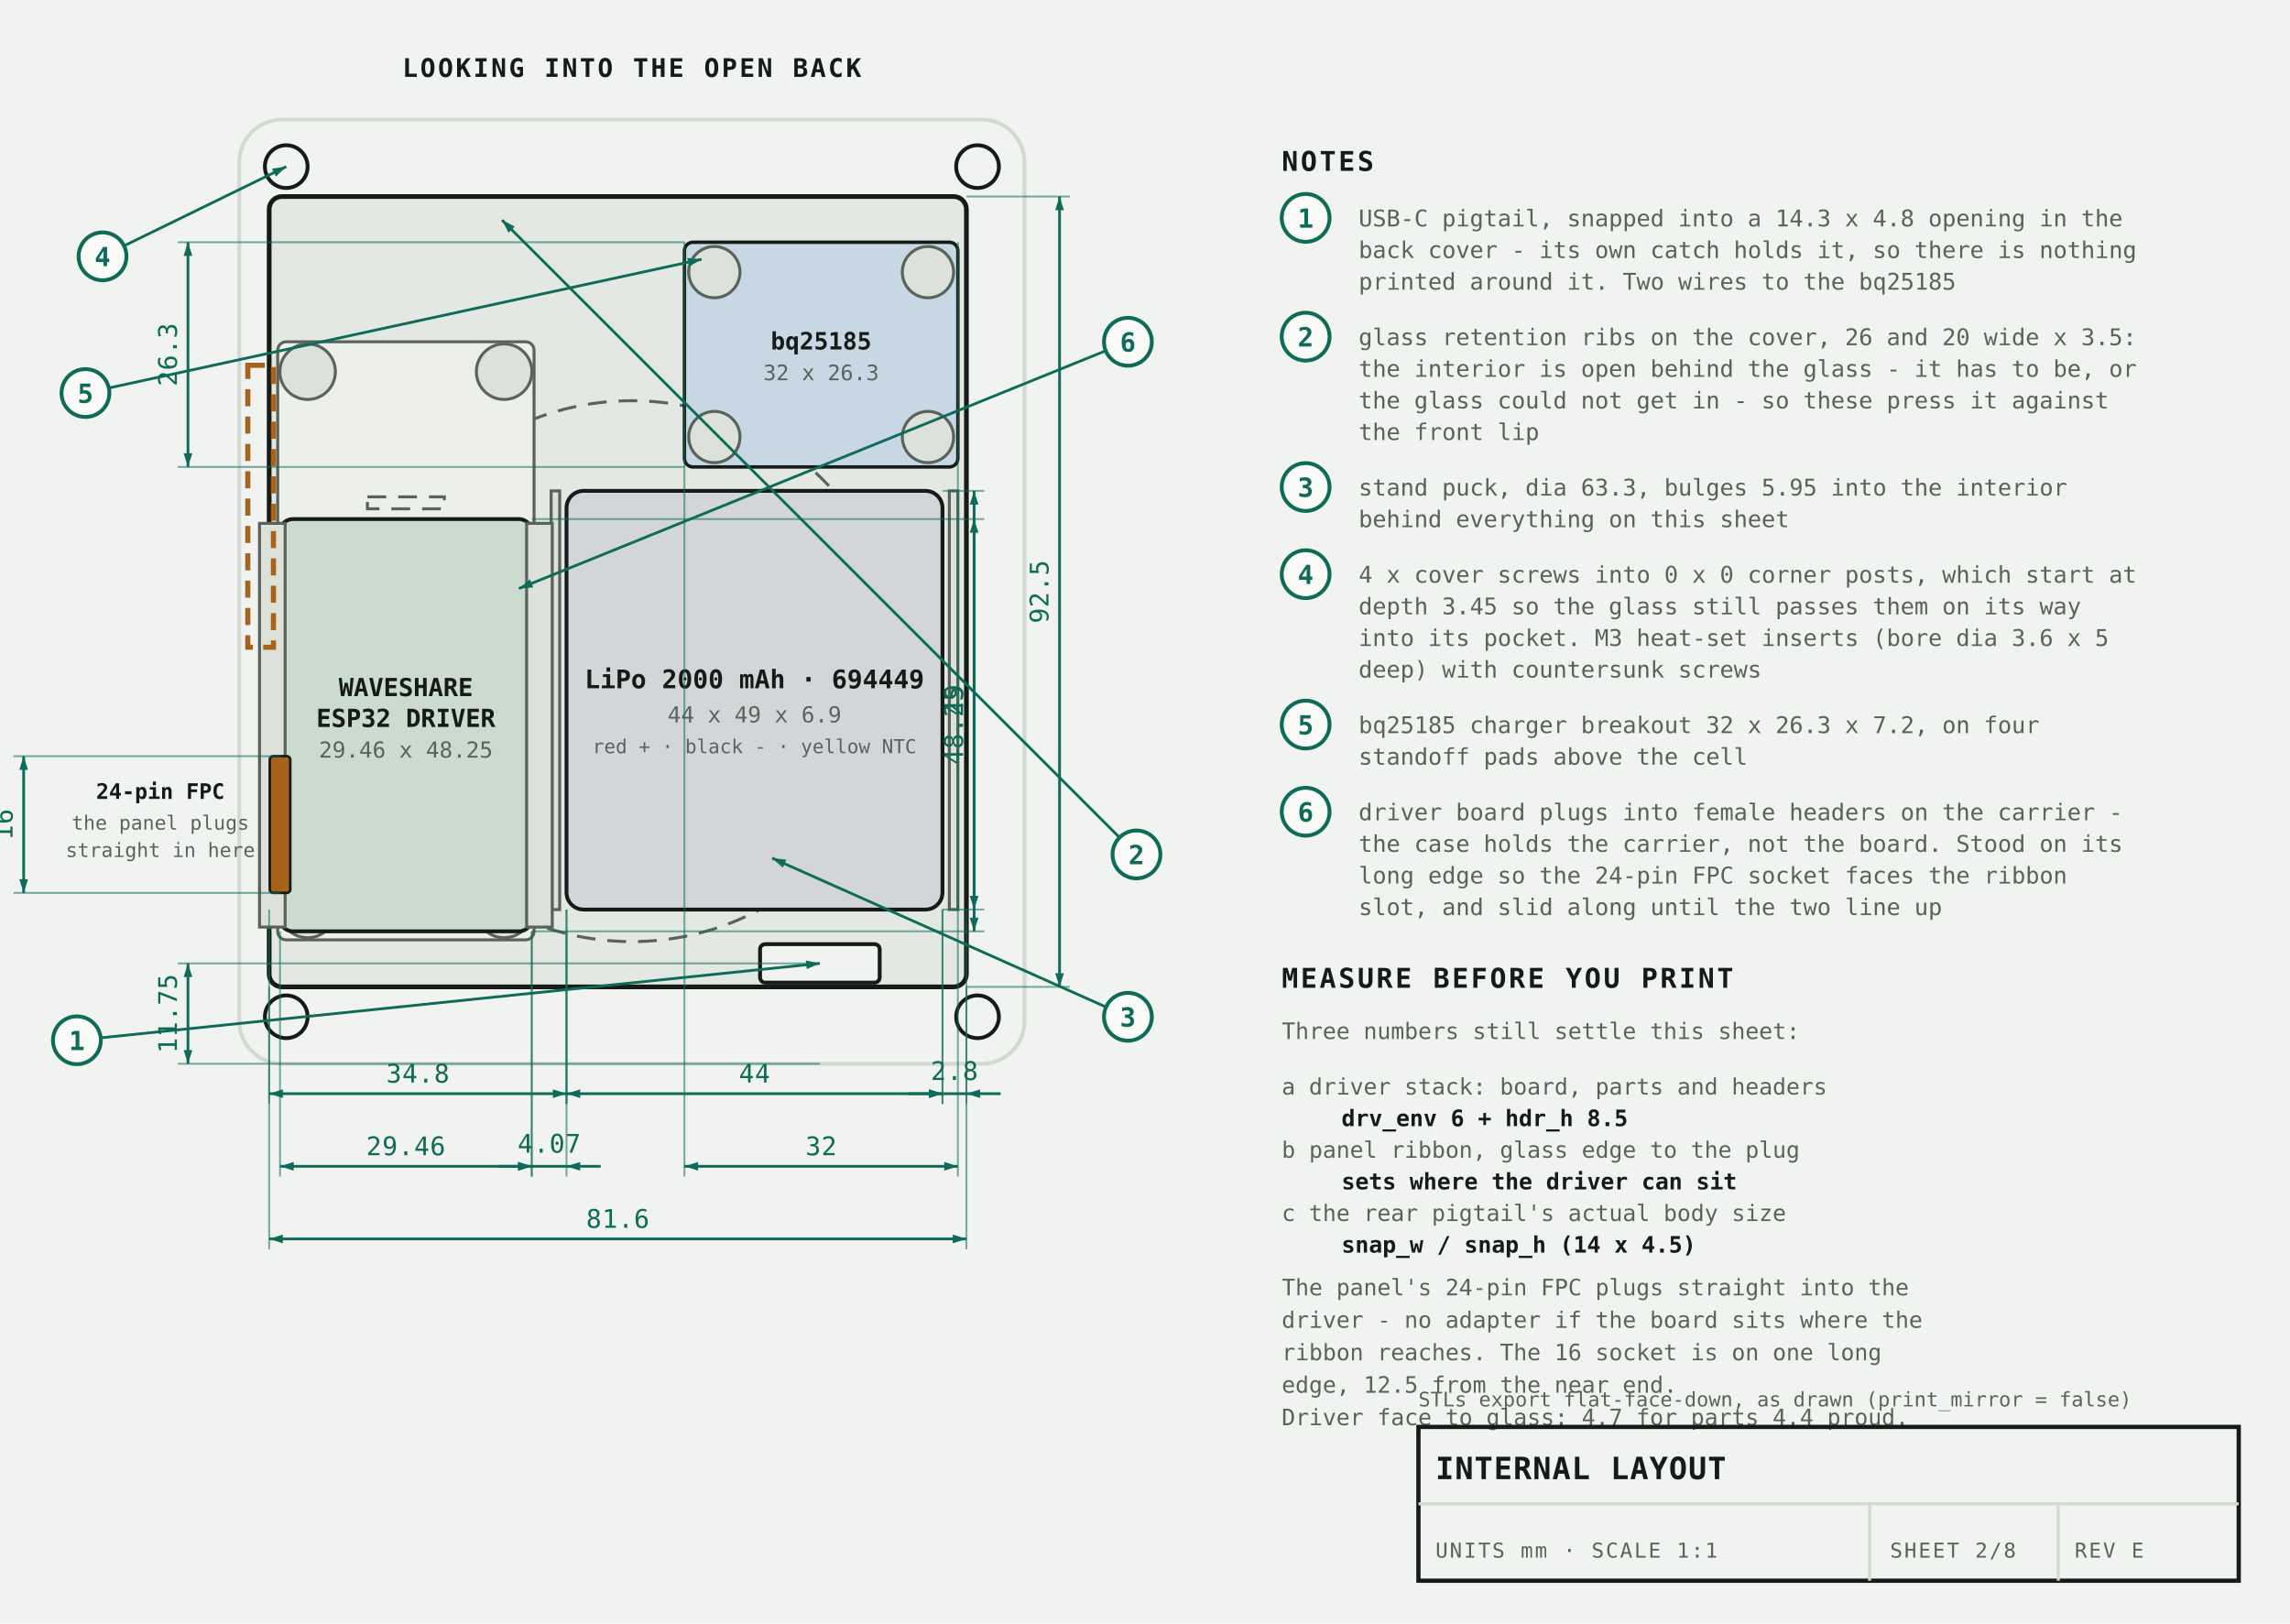
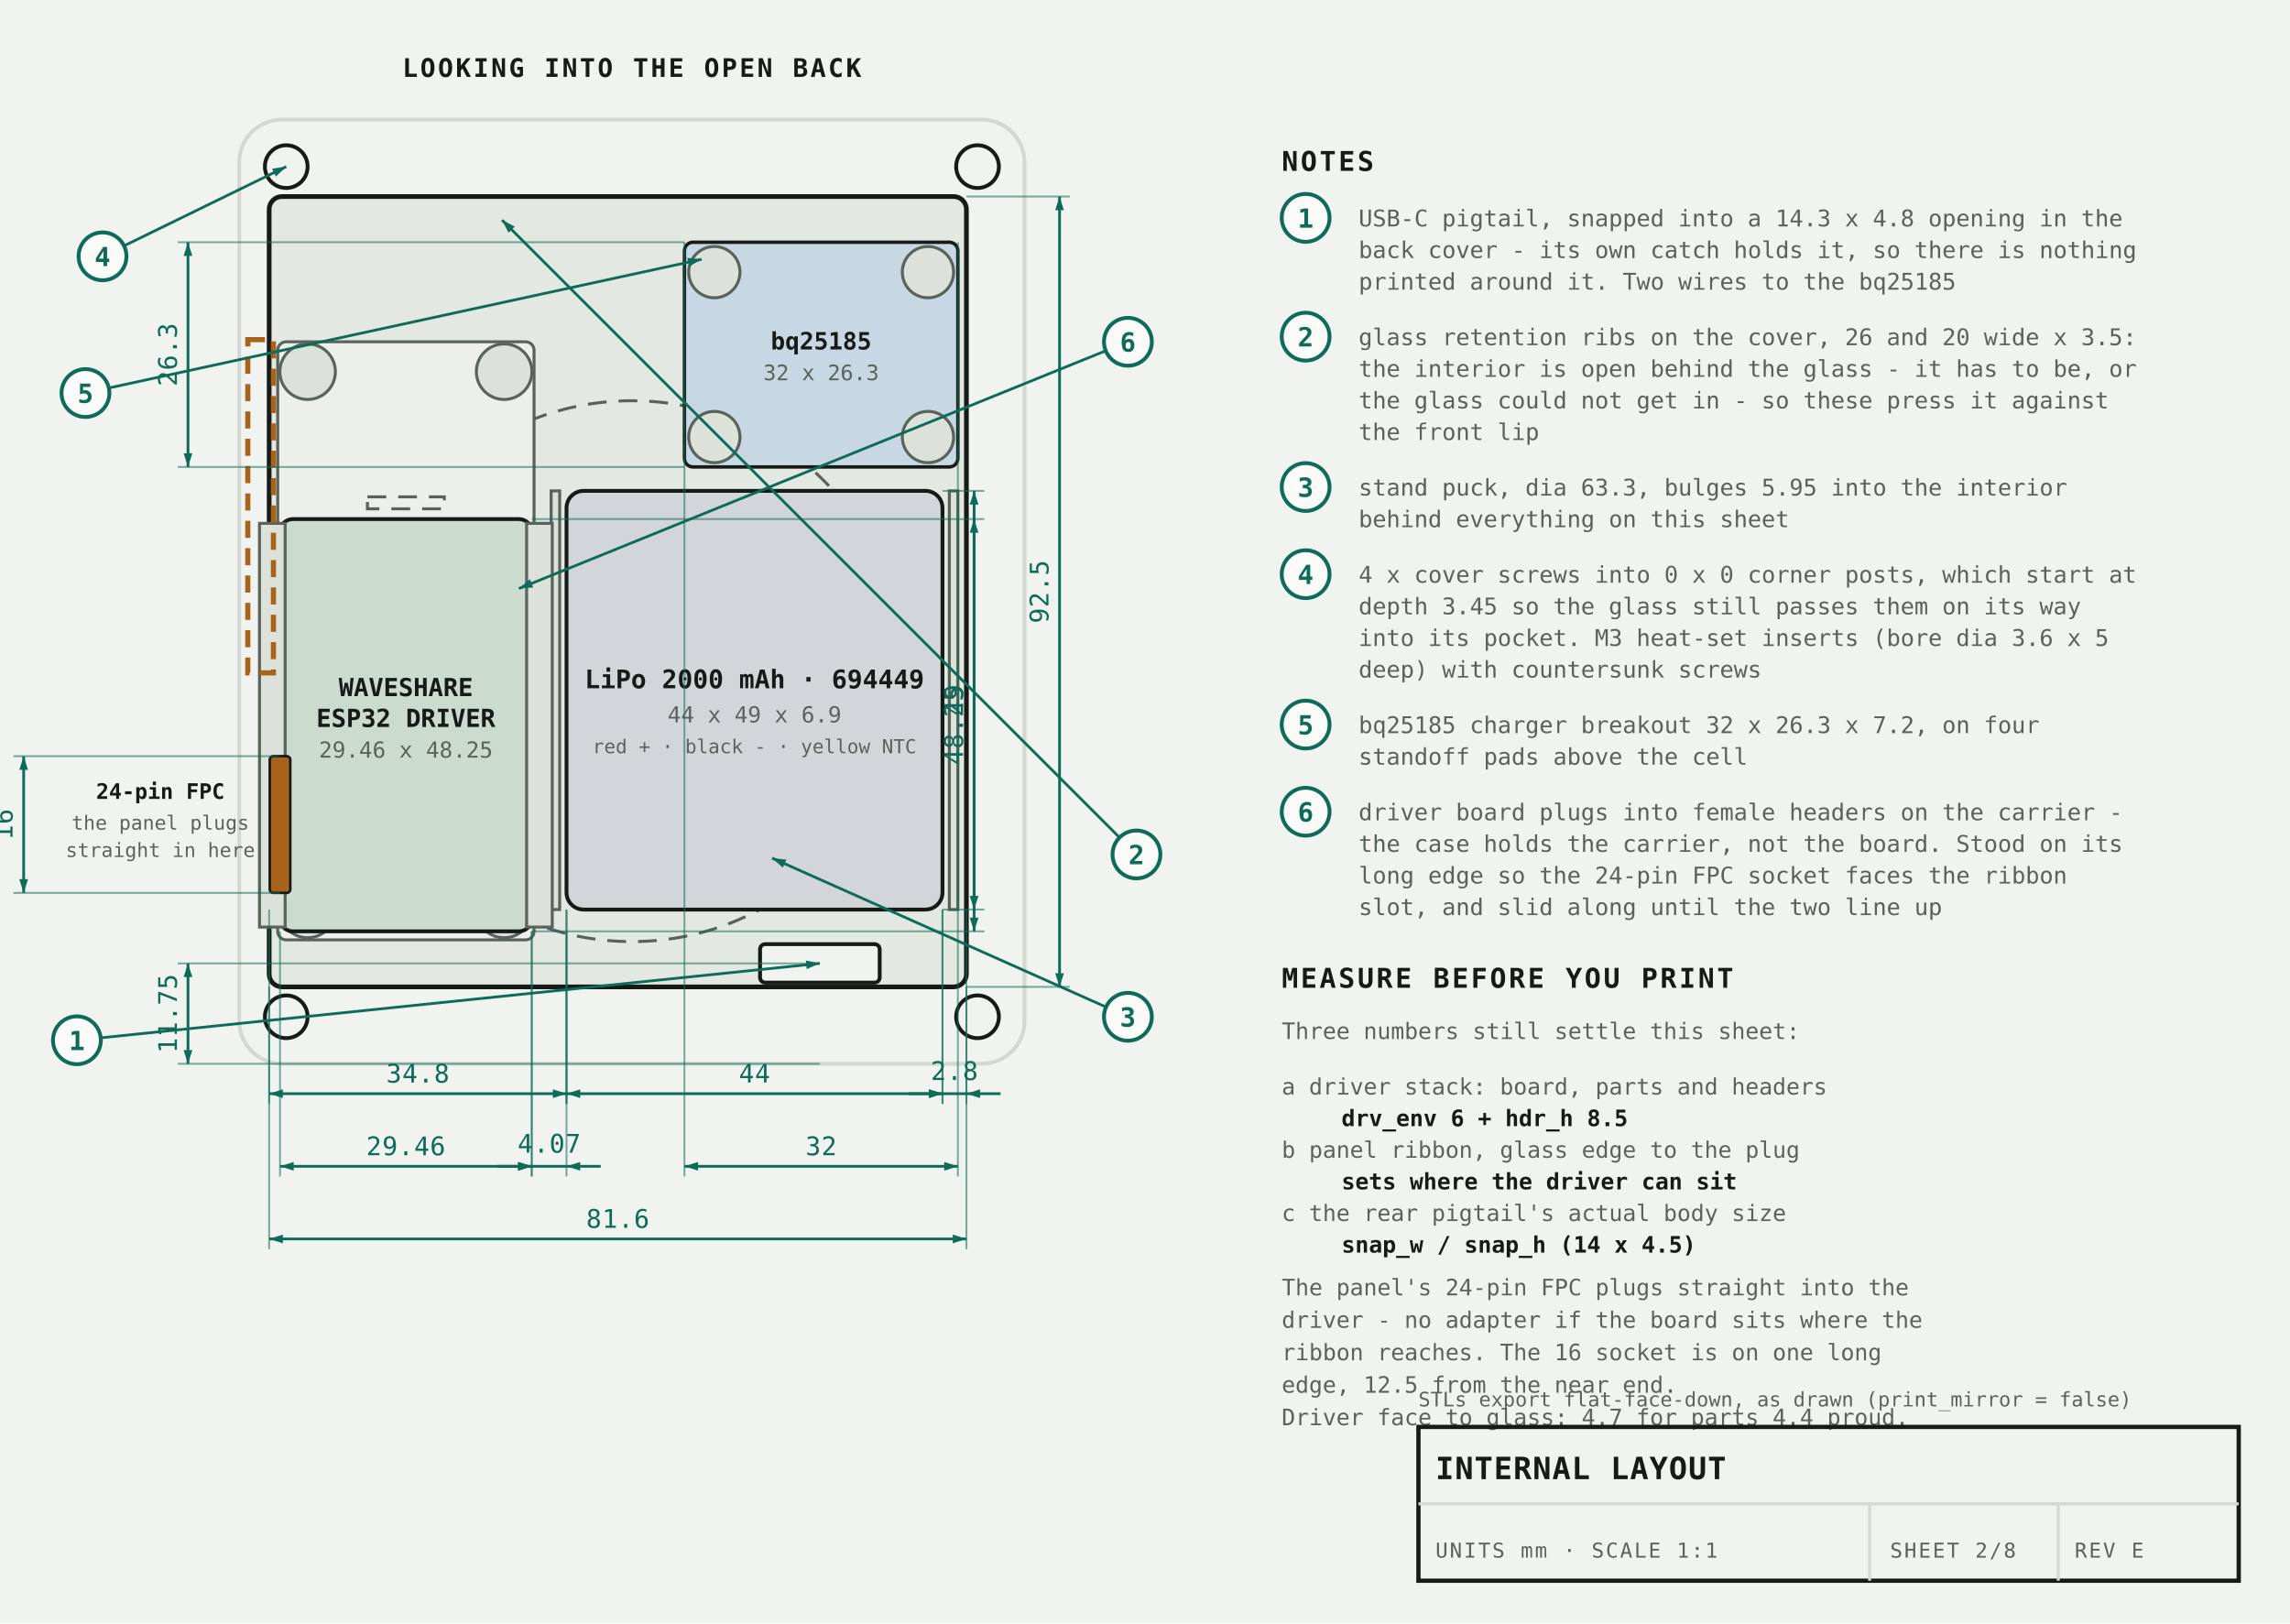
<svg xmlns="http://www.w3.org/2000/svg" class="dwg" width="1072" height="760" id="s2" viewBox="0 0 268 190" role="img">
  <style>
svg{font-family:"IBM Plex Mono",ui-monospace,monospace}
.bg{fill:#F1F3F0;stroke:none}
.part{fill:#E4E8E3;stroke:#171B18;stroke-width:.55}
.edge{fill:none;stroke:#171B18;stroke-width:.5}
.inkline{fill:none;stroke:#171B18;stroke-width:1.1}
.ghost{fill:none;stroke:#D3D8D2;stroke-width:.45}
.hid{fill:none;stroke:#59635C;stroke-width:.35;stroke-dasharray:2.2 1.4}
.cl{fill:none;stroke:#59635C;stroke-width:.28;stroke-dasharray:6 1.6 1 1.6;opacity:.75}
.cut{fill:#F1F3F0;stroke:#171B18;stroke-width:.45}
.ink{fill:#171B18;opacity:.86;stroke:none}
.glass{fill:#D9E4E6;stroke:#171B18;stroke-width:.4}
.pcb{fill:#CBDCCF;stroke:#171B18;stroke-width:.45}
.cell{fill:#D2D6D8;stroke:#171B18;stroke-width:.45}
.chg{fill:#C7D8E4;stroke:#171B18;stroke-width:.4}
.plat{fill:#EDEFEA;stroke:#59635C;stroke-width:.35}
.boss{fill:#DCE2DA;stroke:#59635C;stroke-width:.35}
.pad{fill:#D8DED6;stroke:#59635C;stroke-width:.35}
.voidfill{fill:#E7EAE5;stroke:#59635C;stroke-width:.35}
.warn{fill:none;stroke:#A8631A;stroke-width:.6;stroke-dasharray:2 1.2}
.wire{fill:none;stroke:#171B18;stroke-width:.62;stroke-linejoin:round}
.wire.ntc{stroke:#A8631A}
.clash{fill:#A8631A;fill-opacity:.30;stroke:#A8631A;stroke-width:.7}
.clashtxt{fill:#A8631A;font-weight:600;letter-spacing:.02em}
.res{fill:#FAFBF9;stroke:#171B18;stroke-width:.5}
.leg{stroke:#171B18;stroke-width:2.6;stroke-linecap:round;fill:none}
.table{stroke:#59635C;stroke-width:.6}
.com{fill:#A8631A;stroke:#171B18;stroke-width:.3}
.hl{stroke:#D3D8D2;stroke-width:.3;fill:none}
.hatch{opacity:.9}
.dim{fill:none;stroke:#0E6B57;stroke-width:.32}
.ext{fill:none;stroke:#0E6B57;stroke-width:.22;opacity:.55}
.arrow{fill:#0E6B57;stroke:none}
.dimtxt{fill:#0E6B57;letter-spacing:.02em}
.note{fill:#59635C}
.val{fill:#171B18;font-weight:600}
.val.warn{fill:#A8631A;stroke:none}
.balloon{fill:#FAFBF9;stroke:#0E6B57;stroke-width:.45}
.baltxt{fill:#0E6B57;font-weight:600;text-anchor:middle}
.vlabel{fill:#171B18;font-weight:600;letter-spacing:.09em}
.cmp{fill:#171B18;font-weight:600}
.cmpsub{fill:#59635C}
.tbframe{fill:none;stroke:#171B18;stroke-width:.5}
.tbrule{stroke:#D3D8D2;stroke-width:.35;fill:none}
.tbname{fill:#171B18;font-weight:700;letter-spacing:.03em}
.tbmeta{fill:#59635C;letter-spacing:.09em}
@media (prefers-color-scheme:dark){
svg{font-family:"IBM Plex Mono",ui-monospace,monospace}
.bg{fill:#0F1211;stroke:none}
.part{fill:#232A26;stroke:#E8ECE7;stroke-width:.55}
.edge{fill:none;stroke:#E8ECE7;stroke-width:.5}
.inkline{fill:none;stroke:#E8ECE7;stroke-width:1.1}
.ghost{fill:none;stroke:#2C332E;stroke-width:.45}
.hid{fill:none;stroke:#93A099;stroke-width:.35;stroke-dasharray:2.2 1.4}
.cl{fill:none;stroke:#93A099;stroke-width:.28;stroke-dasharray:6 1.6 1 1.6;opacity:.75}
.cut{fill:#0F1211;stroke:#E8ECE7;stroke-width:.45}
.ink{fill:#E8ECE7;opacity:.86;stroke:none}
.glass{fill:#243233;stroke:#E8ECE7;stroke-width:.4}
.pcb{fill:#1F3327;stroke:#E8ECE7;stroke-width:.45}
.cell{fill:#2A3033;stroke:#E8ECE7;stroke-width:.45}
.chg{fill:#1E2E3A;stroke:#E8ECE7;stroke-width:.4}
.plat{fill:#1C221E;stroke:#93A099;stroke-width:.35}
.boss{fill:#28302B;stroke:#93A099;stroke-width:.35}
.pad{fill:#2A322C;stroke:#93A099;stroke-width:.35}
.voidfill{fill:#101413;stroke:#93A099;stroke-width:.35}
.warn{fill:none;stroke:#E0A64B;stroke-width:.6;stroke-dasharray:2 1.2}
.wire{fill:none;stroke:#E8ECE7;stroke-width:.62;stroke-linejoin:round}
.wire.ntc{stroke:#E0A64B}
.clash{fill:#E0A64B;fill-opacity:.30;stroke:#E0A64B;stroke-width:.7}
.clashtxt{fill:#E0A64B;font-weight:600;letter-spacing:.02em}
.res{fill:#171B18;stroke:#E8ECE7;stroke-width:.5}
.leg{stroke:#E8ECE7;stroke-width:2.6;stroke-linecap:round;fill:none}
.table{stroke:#93A099;stroke-width:.6}
.com{fill:#E0A64B;stroke:#E8ECE7;stroke-width:.3}
.hl{stroke:#2C332E;stroke-width:.3;fill:none}
.hatch{opacity:.9}
.dim{fill:none;stroke:#57CFA9;stroke-width:.32}
.ext{fill:none;stroke:#57CFA9;stroke-width:.22;opacity:.55}
.arrow{fill:#57CFA9;stroke:none}
.dimtxt{fill:#57CFA9;letter-spacing:.02em}
.note{fill:#93A099}
.val{fill:#E8ECE7;font-weight:600}
.val.warn{fill:#E0A64B;stroke:none}
.balloon{fill:#171B18;stroke:#57CFA9;stroke-width:.45}
.baltxt{fill:#57CFA9;font-weight:600;text-anchor:middle}
.vlabel{fill:#E8ECE7;font-weight:600;letter-spacing:.09em}
.cmp{fill:#E8ECE7;font-weight:600}
.cmpsub{fill:#93A099}
.tbframe{fill:none;stroke:#E8ECE7;stroke-width:.5}
.tbrule{stroke:#2C332E;stroke-width:.35;fill:none}
.tbname{fill:#E8ECE7;font-weight:700;letter-spacing:.03em}
.tbmeta{fill:#93A099;letter-spacing:.09em}
}</style>
  <rect class="bg" x="0" y="0" width="268" height="190" />
  <rect class="ghost" x="28.00" y="14.00" width="91.90" height="110.50" rx="5.00" />
  <rect class="part" x="31.50" y="23.00" width="81.60" height="92.50" rx="1.50" />
  <circle class="hid" cx="73.95" cy="78.55" r="31.65" />
  <rect class="cell" x="66.30" y="57.45" width="44.00" height="49.00" rx="2.00" />
  <text class="cmp" x="88.30" y="80.55" text-anchor="middle" font-size="3.0">LiPo 2000 mAh  ·  694449</text>
  <text class="cmpsub" x="88.30" y="84.55" text-anchor="middle" font-size="2.6">44 x 49 x 6.9</text>
  <text class="cmpsub" x="88.30" y="88.15" text-anchor="middle" font-size="2.25">red +  ·  black -  ·  yellow NTC</text>
  <rect class="boss" x="64.50" y="57.45" width="1.00" height="49.00" rx="0.00" />
  <rect class="boss" x="111.10" y="57.45" width="1.00" height="49.00" rx="0.00" />
  <rect class="chg" x="80.10" y="28.35" width="32.00" height="26.30" rx="1.00" />
  <text class="cmp" x="96.10" y="40.90" text-anchor="middle" font-size="2.8">bq25185</text>
  <text class="cmpsub" x="96.10" y="44.50" text-anchor="middle" font-size="2.5">32 x 26.3</text>
  <circle class="boss" cx="83.60" cy="51.15" r="3.00" />
  <circle class="boss" cx="83.60" cy="31.85" r="3.00" />
  <circle class="boss" cx="108.60" cy="51.15" r="3.00" />
  <circle class="boss" cx="108.60" cy="31.85" r="3.00" />
  <rect class="plat" x="32.50" y="40.00" width="30.00" height="70.00" rx="1.00" />
  <text class="cmp" x="47.50" y="101.00" text-anchor="middle" font-size="2.6">CARRIER 30 x 70</text>
  <text class="cmpsub" x="47.50" y="104.80" text-anchor="middle" font-size="2.3">divider on the spare</text>
  <circle class="boss" cx="36.00" cy="106.50" r="3.25" />
  <circle class="boss" cx="36.00" cy="43.50" r="3.25" />
  <circle class="boss" cx="59.00" cy="106.50" r="3.25" />
  <circle class="boss" cx="59.00" cy="43.50" r="3.25" />
  <rect class="pcb" x="32.77" y="60.75" width="29.46" height="48.25" rx="1.50" />
  <text class="cmp" x="47.50" y="81.47" text-anchor="middle" font-size="2.9">WAVESHARE</text>
  <text class="cmp" x="47.50" y="85.08" text-anchor="middle" font-size="2.9">ESP32 DRIVER</text>
  <text class="cmpsub" x="47.50" y="88.67" text-anchor="middle" font-size="2.6">29.46 x 48.25</text>
  <rect class="hid" x="43.00" y="58.15" width="9.00" height="1.40" rx="0.00" />
  <rect class="boss" x="30.37" y="61.25" width="3.00" height="47.25" rx="0.00" />
  <rect class="boss" x="61.63" y="61.25" width="3.00" height="47.25" rx="0.00" />
  <rect class="com" x="31.57" y="88.50" width="2.40" height="16.00" rx="0.40" />
  <text class="cmp" x="18.77" y="93.50" text-anchor="middle" font-size="2.5">24-pin FPC</text>
  <text class="cmpsub" x="18.77" y="97.10" text-anchor="middle" font-size="2.3">the panel plugs</text>
  <text class="cmpsub" x="18.77" y="100.30" text-anchor="middle" font-size="2.3">straight in here</text>
-   <rect class="warn" x="29.00" y="42.75" width="3.00" height="33.00" rx="0.00" />
+   <rect class="warn" x="29.00" y="39.75" width="3.00" height="39.00" rx="0.00" />
  <line class="ext" x1="32.77" y1="88.50" x2="1.57" y2="88.50" />
  <line class="ext" x1="32.77" y1="104.50" x2="1.57" y2="104.50" />
  <line class="dim" x1="2.77" y1="88.50" x2="2.77" y2="104.50" />
  <path class="arrow" d="M2.77,88.50 L3.28,90.10 L2.26,90.10 Z" />
  <path class="arrow" d="M2.77,104.50 L2.26,102.90 L3.28,102.90 Z" />
  <text class="dimtxt" x="1.47" y="96.50" text-anchor="middle" font-size="3.0" transform="rotate(-90 1.47 96.50)">16</text>
  <rect class="boss" x="33.50" y="119.00" width="0.00" height="0.00" rx="1.00" />
  <circle class="cut" cx="33.50" cy="119.00" r="2.50" />
  <rect class="boss" x="114.40" y="119.00" width="0.00" height="0.00" rx="1.00" />
  <circle class="cut" cx="114.40" cy="119.00" r="2.50" />
  <rect class="boss" x="33.50" y="19.50" width="0.00" height="0.00" rx="1.00" />
  <circle class="cut" cx="33.50" cy="19.50" r="2.50" />
  <rect class="boss" x="114.40" y="19.50" width="0.00" height="0.00" rx="1.00" />
  <circle class="cut" cx="114.40" cy="19.50" r="2.50" />
  <rect class="cut" x="88.95" y="110.50" width="14.00" height="4.50" rx="0.60" />
  <line class="ext" x1="31.50" y1="106.45" x2="31.50" y2="129.20" />
  <line class="ext" x1="66.30" y1="106.45" x2="66.30" y2="129.20" />
  <line class="dim" x1="31.50" y1="128.00" x2="66.30" y2="128.00" />
  <path class="arrow" d="M31.50,128.00 L33.10,127.49 L33.10,128.51 Z" />
  <path class="arrow" d="M66.30,128.00 L64.70,128.51 L64.70,127.49 Z" />
  <text class="dimtxt" x="48.90" y="126.70" text-anchor="middle" font-size="3.0">34.8</text>
  <line class="ext" x1="66.30" y1="106.45" x2="66.30" y2="129.20" />
  <line class="ext" x1="110.30" y1="106.45" x2="110.30" y2="129.20" />
  <line class="dim" x1="66.30" y1="128.00" x2="110.30" y2="128.00" />
  <path class="arrow" d="M66.30,128.00 L67.90,127.49 L67.90,128.51 Z" />
  <path class="arrow" d="M110.30,128.00 L108.70,128.51 L108.70,127.49 Z" />
  <text class="dimtxt" x="88.30" y="126.70" text-anchor="middle" font-size="3.0">44</text>
  <line class="ext" x1="110.30" y1="106.45" x2="110.30" y2="129.20" />
  <line class="ext" x1="113.10" y1="106.45" x2="113.10" y2="129.20" />
  <line class="dim" x1="110.30" y1="128.00" x2="113.10" y2="128.00" />
  <line class="dim" x1="106.30" y1="128.00" x2="110.30" y2="128.00" />
  <line class="dim" x1="113.10" y1="128.00" x2="117.10" y2="128.00" />
  <path class="arrow" d="M110.30,128.00 L108.70,128.51 L108.70,127.49 Z" />
  <path class="arrow" d="M113.10,128.00 L114.70,127.49 L114.70,128.51 Z" />
  <text class="dimtxt" x="111.70" y="126.40" text-anchor="middle" font-size="3.0">2.8</text>
  <line class="ext" x1="32.77" y1="109.00" x2="32.77" y2="137.70" />
  <line class="ext" x1="62.23" y1="109.00" x2="62.23" y2="137.70" />
  <line class="dim" x1="32.77" y1="136.50" x2="62.23" y2="136.50" />
  <path class="arrow" d="M32.77,136.50 L34.37,135.99 L34.37,137.01 Z" />
  <path class="arrow" d="M62.23,136.50 L60.63,137.01 L60.63,135.99 Z" />
  <text class="dimtxt" x="47.50" y="135.20" text-anchor="middle" font-size="3.0">29.46</text>
  <line class="ext" x1="62.23" y1="109.00" x2="62.23" y2="137.70" />
  <line class="ext" x1="66.30" y1="109.00" x2="66.30" y2="137.70" />
  <line class="dim" x1="62.23" y1="136.50" x2="66.30" y2="136.50" />
  <line class="dim" x1="58.23" y1="136.50" x2="62.23" y2="136.50" />
  <line class="dim" x1="66.30" y1="136.50" x2="70.30" y2="136.50" />
  <path class="arrow" d="M62.23,136.50 L60.63,137.01 L60.63,135.99 Z" />
  <path class="arrow" d="M66.30,136.50 L67.90,135.99 L67.90,137.01 Z" />
  <text class="dimtxt" x="64.27" y="134.90" text-anchor="middle" font-size="3.0">4.07</text>
  <line class="ext" x1="80.10" y1="28.35" x2="80.10" y2="137.70" />
  <line class="ext" x1="112.10" y1="28.35" x2="112.10" y2="137.70" />
  <line class="dim" x1="80.10" y1="136.50" x2="112.10" y2="136.50" />
  <path class="arrow" d="M80.10,136.50 L81.70,135.99 L81.70,137.01 Z" />
  <path class="arrow" d="M112.10,136.50 L110.50,137.01 L110.50,135.99 Z" />
  <text class="dimtxt" x="96.10" y="135.20" text-anchor="middle" font-size="3.0">32</text>
  <line class="ext" x1="31.50" y1="115.50" x2="31.50" y2="146.20" />
  <line class="ext" x1="113.10" y1="115.50" x2="113.10" y2="146.20" />
  <line class="dim" x1="31.50" y1="145.00" x2="113.10" y2="145.00" />
  <path class="arrow" d="M31.50,145.00 L33.10,144.49 L33.10,145.51 Z" />
  <path class="arrow" d="M113.10,145.00 L111.50,145.51 L111.50,144.49 Z" />
  <text class="dimtxt" x="72.30" y="143.70" text-anchor="middle" font-size="3.0">81.6</text>
  <line class="ext" x1="80.10" y1="28.35" x2="20.80" y2="28.35" />
  <line class="ext" x1="80.10" y1="54.65" x2="20.80" y2="54.65" />
  <line class="dim" x1="22.00" y1="28.35" x2="22.00" y2="54.65" />
  <path class="arrow" d="M22.00,28.35 L22.51,29.95 L21.49,29.95 Z" />
  <path class="arrow" d="M22.00,54.65 L21.49,53.05 L22.51,53.05 Z" />
  <text class="dimtxt" x="20.70" y="41.50" text-anchor="middle" font-size="3.0" transform="rotate(-90 20.70 41.50)">26.3</text>
  <line class="ext" x1="95.95" y1="112.75" x2="20.80" y2="112.75" />
  <line class="ext" x1="95.95" y1="124.50" x2="20.80" y2="124.50" />
  <line class="dim" x1="22.00" y1="112.75" x2="22.00" y2="124.50" />
  <path class="arrow" d="M22.00,112.75 L22.51,114.35 L21.49,114.35 Z" />
  <path class="arrow" d="M22.00,124.50 L21.49,122.90 L22.51,122.90 Z" />
  <text class="dimtxt" x="20.70" y="118.62" text-anchor="middle" font-size="3.0" transform="rotate(-90 20.70 118.62)">11.75</text>
  <line class="ext" x1="62.23" y1="60.75" x2="115.20" y2="60.75" />
  <line class="ext" x1="62.23" y1="109.00" x2="115.20" y2="109.00" />
  <line class="dim" x1="114.00" y1="60.75" x2="114.00" y2="109.00" />
  <path class="arrow" d="M114.00,60.75 L114.51,62.35 L113.49,62.35 Z" />
  <path class="arrow" d="M114.00,109.00 L113.49,107.40 L114.51,107.40 Z" />
  <text class="dimtxt" x="112.70" y="84.88" text-anchor="middle" font-size="3.0" transform="rotate(-90 112.70 84.88)">48.25</text>
  <line class="ext" x1="110.30" y1="57.45" x2="115.20" y2="57.45" />
  <line class="ext" x1="110.30" y1="106.45" x2="115.20" y2="106.45" />
  <line class="dim" x1="114.00" y1="57.45" x2="114.00" y2="106.45" />
  <path class="arrow" d="M114.00,57.45 L114.51,59.05 L113.49,59.05 Z" />
  <path class="arrow" d="M114.00,106.45 L113.49,104.85 L114.51,104.85 Z" />
  <text class="dimtxt" x="112.70" y="81.95" text-anchor="middle" font-size="3.0" transform="rotate(-90 112.70 81.95)">49</text>
  <line class="ext" x1="113.10" y1="23.00" x2="125.20" y2="23.00" />
  <line class="ext" x1="113.10" y1="115.50" x2="125.20" y2="115.50" />
  <line class="dim" x1="124.00" y1="23.00" x2="124.00" y2="115.50" />
  <path class="arrow" d="M124.00,23.00 L124.51,24.60 L123.49,24.60 Z" />
  <path class="arrow" d="M124.00,115.50 L123.49,113.90 L124.51,113.90 Z" />
  <text class="dimtxt" x="122.70" y="69.25" text-anchor="middle" font-size="3.0" transform="rotate(-90 122.70 69.25)">92.5</text>
  <line class="dim" x1="95.95" y1="112.75" x2="9.00" y2="121.75" />
  <path class="arrow" d="M95.95,112.75 L94.41,113.42 L94.31,112.41 Z" />
  <circle class="balloon" cx="9.00" cy="121.75" r="2.80" />
  <text class="baltxt" x="9.00" y="122.90" text-anchor="middle" font-size="3.1">1</text>
  <line class="dim" x1="58.75" y1="25.75" x2="133.00" y2="100.00" />
  <path class="arrow" d="M58.75,25.75 L60.24,26.52 L59.52,27.24 Z" />
  <circle class="balloon" cx="133.00" cy="100.00" r="2.80" />
  <text class="baltxt" x="133.00" y="101.15" text-anchor="middle" font-size="3.1">2</text>
  <line class="dim" x1="90.36" y1="100.43" x2="132.00" y2="119.00" />
  <path class="arrow" d="M90.36,100.43 L92.03,100.61 L91.61,101.55 Z" />
  <circle class="balloon" cx="132.00" cy="119.00" r="2.80" />
  <text class="baltxt" x="132.00" y="120.15" text-anchor="middle" font-size="3.1">3</text>
  <line class="dim" x1="33.50" y1="19.50" x2="12.00" y2="30.00" />
  <path class="arrow" d="M33.50,19.50 L32.29,20.66 L31.84,19.74 Z" />
  <circle class="balloon" cx="12.00" cy="30.00" r="2.80" />
  <text class="baltxt" x="12.00" y="31.15" text-anchor="middle" font-size="3.1">4</text>
  <line class="dim" x1="82.10" y1="30.35" x2="10.00" y2="46.00" />
  <path class="arrow" d="M82.10,30.35 L80.65,31.19 L80.43,30.19 Z" />
  <circle class="balloon" cx="10.00" cy="46.00" r="2.80" />
  <text class="baltxt" x="10.00" y="47.15" text-anchor="middle" font-size="3.1">5</text>
  <line class="dim" x1="60.73" y1="68.88" x2="132.00" y2="40.00" />
  <path class="arrow" d="M60.73,68.88 L62.02,67.80 L62.41,68.75 Z" />
  <circle class="balloon" cx="132.00" cy="40.00" r="2.80" />
  <text class="baltxt" x="132.00" y="41.15" text-anchor="middle" font-size="3.1">6</text>
  <text class="vlabel" x="73.95" y="9.00" text-anchor="middle" font-size="3.0">LOOKING INTO THE OPEN BACK</text>
  <text class="vlabel" x="150.00" y="20.00" text-anchor="start" font-size="3.2">NOTES</text>
  <circle class="balloon" cx="152.80" cy="25.50" r="2.80" />
  <text class="baltxt" x="152.80" y="26.65" text-anchor="middle" font-size="3.1">1</text>
  <text class="note" x="159.00" y="26.50" text-anchor="start" font-size="2.7">USB-C pigtail, snapped into a 14.3 x 4.8 opening in the</text>
  <text class="note" x="159.00" y="30.20" text-anchor="start" font-size="2.7">back cover - its own catch holds it, so there is nothing</text>
  <text class="note" x="159.00" y="33.90" text-anchor="start" font-size="2.7">printed around it. Two wires to the bq25185</text>
  <circle class="balloon" cx="152.80" cy="39.40" r="2.80" />
  <text class="baltxt" x="152.80" y="40.55" text-anchor="middle" font-size="3.1">2</text>
  <text class="note" x="159.00" y="40.40" text-anchor="start" font-size="2.7">glass retention ribs on the cover, 26 and 20 wide x 3.5:</text>
  <text class="note" x="159.00" y="44.10" text-anchor="start" font-size="2.7">the interior is open behind the glass - it has to be, or</text>
  <text class="note" x="159.00" y="47.80" text-anchor="start" font-size="2.7">the glass could not get in - so these press it against</text>
  <text class="note" x="159.00" y="51.50" text-anchor="start" font-size="2.7">the front lip</text>
  <circle class="balloon" cx="152.80" cy="57.00" r="2.80" />
  <text class="baltxt" x="152.80" y="58.15" text-anchor="middle" font-size="3.1">3</text>
  <text class="note" x="159.00" y="58.00" text-anchor="start" font-size="2.7">stand puck, dia 63.3, bulges 5.95 into the interior</text>
  <text class="note" x="159.00" y="61.70" text-anchor="start" font-size="2.7">behind everything on this sheet</text>
  <circle class="balloon" cx="152.80" cy="67.20" r="2.80" />
  <text class="baltxt" x="152.80" y="68.35" text-anchor="middle" font-size="3.1">4</text>
  <text class="note" x="159.00" y="68.20" text-anchor="start" font-size="2.7">4 x cover screws into 0 x 0 corner posts, which start at</text>
  <text class="note" x="159.00" y="71.90" text-anchor="start" font-size="2.7">depth 3.45 so the glass still passes them on its way</text>
  <text class="note" x="159.00" y="75.60" text-anchor="start" font-size="2.7">into its pocket. M3 heat-set inserts (bore dia 3.6 x 5</text>
  <text class="note" x="159.00" y="79.30" text-anchor="start" font-size="2.7">deep) with countersunk screws</text>
  <circle class="balloon" cx="152.80" cy="84.80" r="2.80" />
  <text class="baltxt" x="152.80" y="85.95" text-anchor="middle" font-size="3.1">5</text>
  <text class="note" x="159.00" y="85.80" text-anchor="start" font-size="2.7">bq25185 charger breakout 32 x 26.3 x 7.2, on four</text>
  <text class="note" x="159.00" y="89.50" text-anchor="start" font-size="2.7">standoff pads above the cell</text>
  <circle class="balloon" cx="152.80" cy="95.00" r="2.80" />
  <text class="baltxt" x="152.80" y="96.15" text-anchor="middle" font-size="3.1">6</text>
  <text class="note" x="159.00" y="96.00" text-anchor="start" font-size="2.7">driver board plugs into female headers on the carrier -</text>
  <text class="note" x="159.00" y="99.70" text-anchor="start" font-size="2.7">the case holds the carrier, not the board. Stood on its</text>
  <text class="note" x="159.00" y="103.40" text-anchor="start" font-size="2.7">long edge so the 24-pin FPC socket faces the ribbon</text>
  <text class="note" x="159.00" y="107.10" text-anchor="start" font-size="2.7">slot, and slid along until the two line up</text>
  <text class="vlabel" x="150.00" y="115.60" text-anchor="start" font-size="3.2">MEASURE BEFORE YOU PRINT</text>
  <text class="note" x="150.00" y="121.60" text-anchor="start" font-size="2.65">Three numbers still settle this sheet:</text>
  <text class="note" x="150.00" y="128.10" text-anchor="start" font-size="2.65">a   driver stack: board, parts and headers</text>
  <text class="val" x="157.00" y="131.80" text-anchor="start" font-size="2.65">drv_env 6 + hdr_h 8.5</text>
  <text class="note" x="150.00" y="135.50" text-anchor="start" font-size="2.65">b   panel ribbon, glass edge to the plug</text>
  <text class="val" x="157.00" y="139.20" text-anchor="start" font-size="2.65">sets where the driver can sit</text>
  <text class="note" x="150.00" y="142.90" text-anchor="start" font-size="2.65">c   the rear pigtail's actual body size</text>
  <text class="val" x="157.00" y="146.60" text-anchor="start" font-size="2.65">snap_w / snap_h (14 x 4.5)</text>
  <text class="note" x="150.00" y="151.60" text-anchor="start" font-size="2.65">The panel's 24-pin FPC plugs straight into the</text>
  <text class="note" x="150.00" y="155.40" text-anchor="start" font-size="2.65">driver - no adapter if the board sits where the</text>
  <text class="note" x="150.00" y="159.20" text-anchor="start" font-size="2.65">ribbon reaches. The 16 socket is on one long</text>
  <text class="note" x="150.00" y="163.00" text-anchor="start" font-size="2.65">edge, 12.5 from the near end.</text>
  <text class="note" x="150.00" y="166.80" text-anchor="start" font-size="2.65">Driver face to glass: 4.7 for parts 4.4 proud.</text>
  <text class="note" x="166.00" y="164.60" text-anchor="start" font-size="2.35">STLs export flat-face-down, as drawn (print_mirror = false)</text>
  <rect class="tbframe" x="166.00" y="167.00" width="96.00" height="18.00" rx="0.00" />
  <line class="tbrule" x1="166.00" y1="176.00" x2="262.00" y2="176.00" />
  <line class="tbrule" x1="218.80" y1="176.00" x2="218.80" y2="185.00" />
  <line class="tbrule" x1="240.88" y1="176.00" x2="240.88" y2="185.00" />
  <text class="tbname" x="168.00" y="173.12" text-anchor="start" font-size="3.6">INTERNAL LAYOUT</text>
  <text class="tbmeta" x="168.00" y="182.30" text-anchor="start" font-size="2.4">UNITS mm · SCALE 1:1</text>
  <text class="tbmeta" x="221.20" y="182.30" text-anchor="start" font-size="2.4">SHEET 2/8</text>
  <text class="tbmeta" x="242.80" y="182.30" text-anchor="start" font-size="2.4">REV E</text>
</svg>
